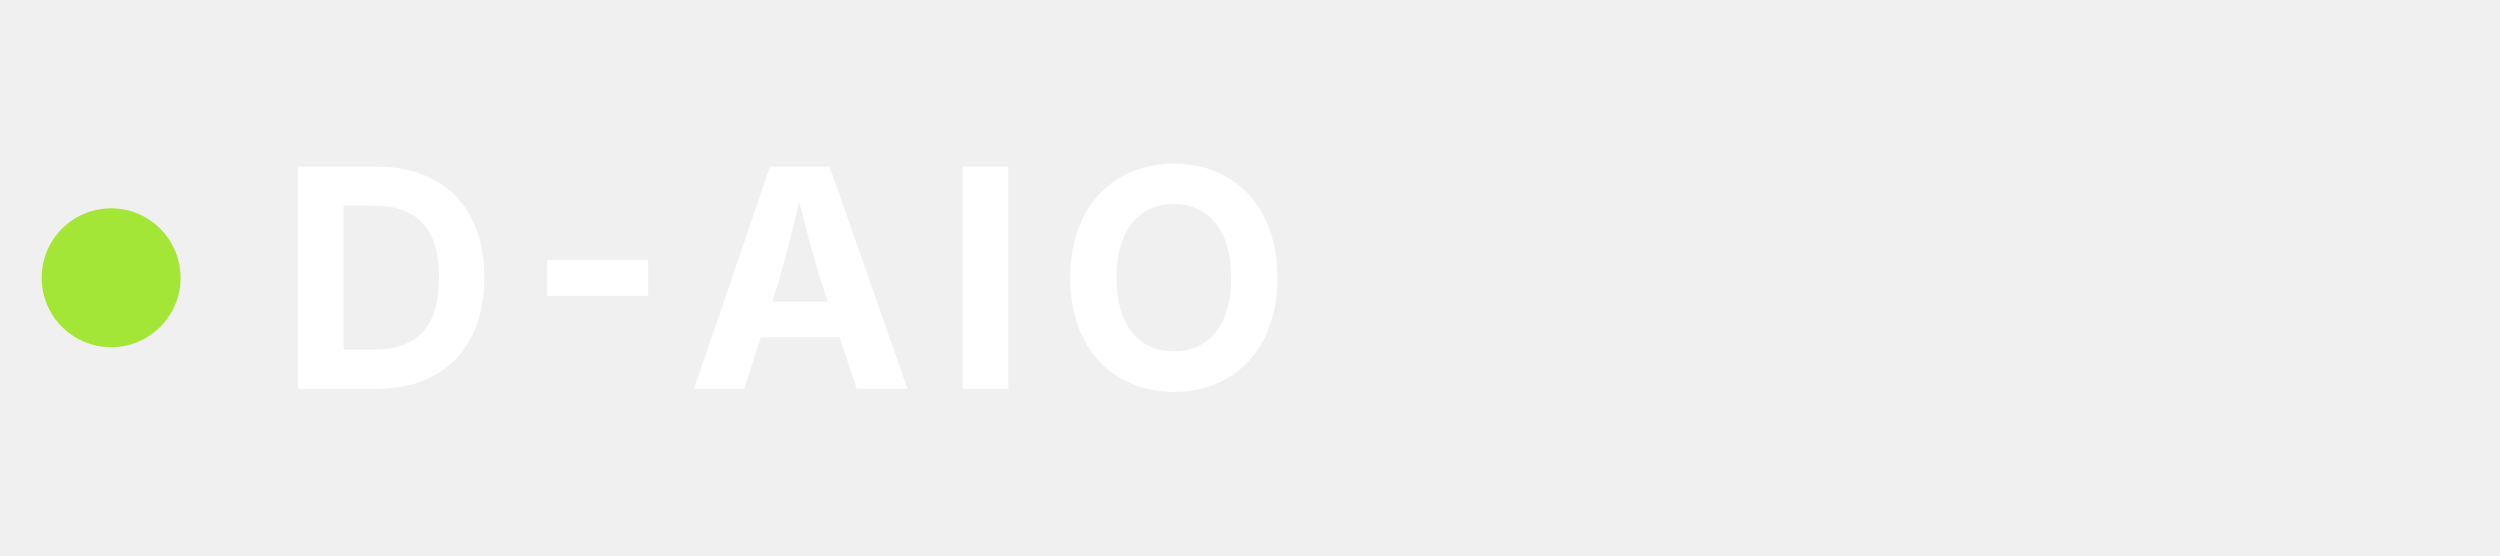
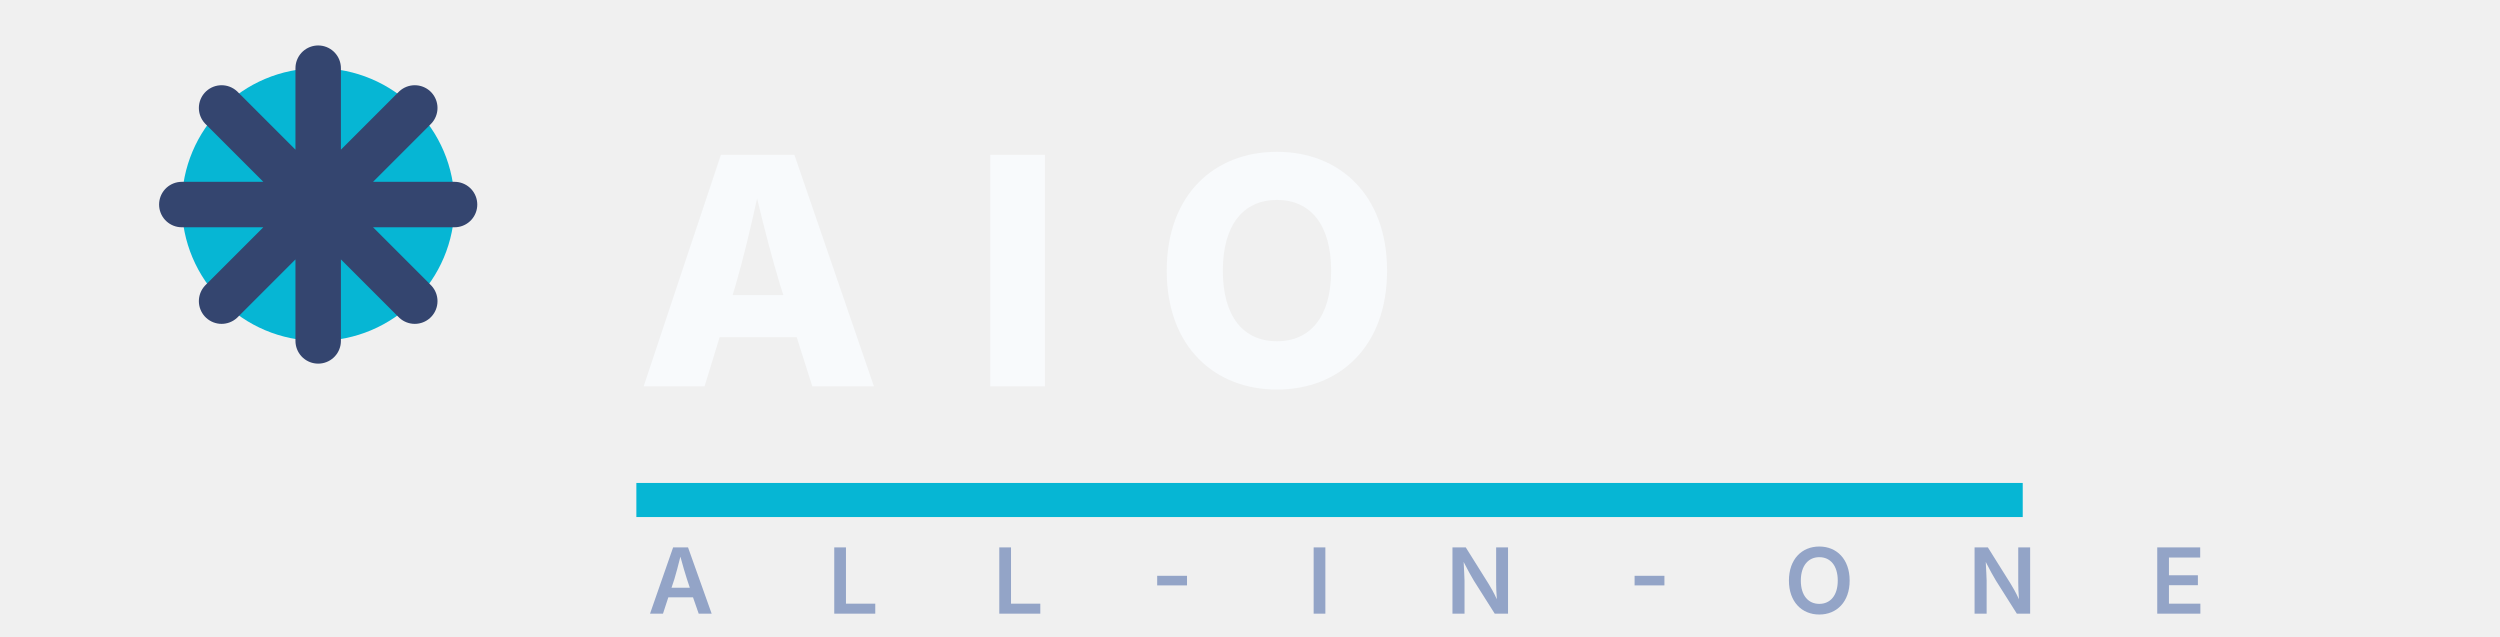
- <svg xmlns="http://www.w3.org/2000/svg" viewBox="0 0 180 40" fill="none">
-   <circle cx="8" cy="20" r="5" fill="#a3e635" />
-   <text x="20" y="28" font-family="system-ui, -apple-system, sans-serif" font-weight="700" font-size="22" letter-spacing="2" fill="#ffffff">D-AIO</text>
+ <svg xmlns="http://www.w3.org/2000/svg" viewBox="0 0 220 56" fill="none">
+   <circle cx="28" cy="18" r="12" fill="#06b6d4" />
+   <path d="M28 6v24M16 18h24M19.5 9.5l17 17M36.5 9.5l-17 17" stroke="#34456f" stroke-width="4" stroke-linecap="round" />
+   <text x="56" y="34" font-family="Inter, system-ui, -apple-system, BlinkMacSystemFont, 'Segoe UI', sans-serif" font-size="28" font-weight="800" letter-spacing="8" fill="#f8fafc">AIO</text>
+   <path d="M56 44h122" stroke="#06b6d4" stroke-width="3" />
+   <text x="57" y="54" font-family="Inter, system-ui, sans-serif" font-size="8" font-weight="600" letter-spacing="10" fill="#93a4c7">ALL-IN-ONE</text>
</svg>
